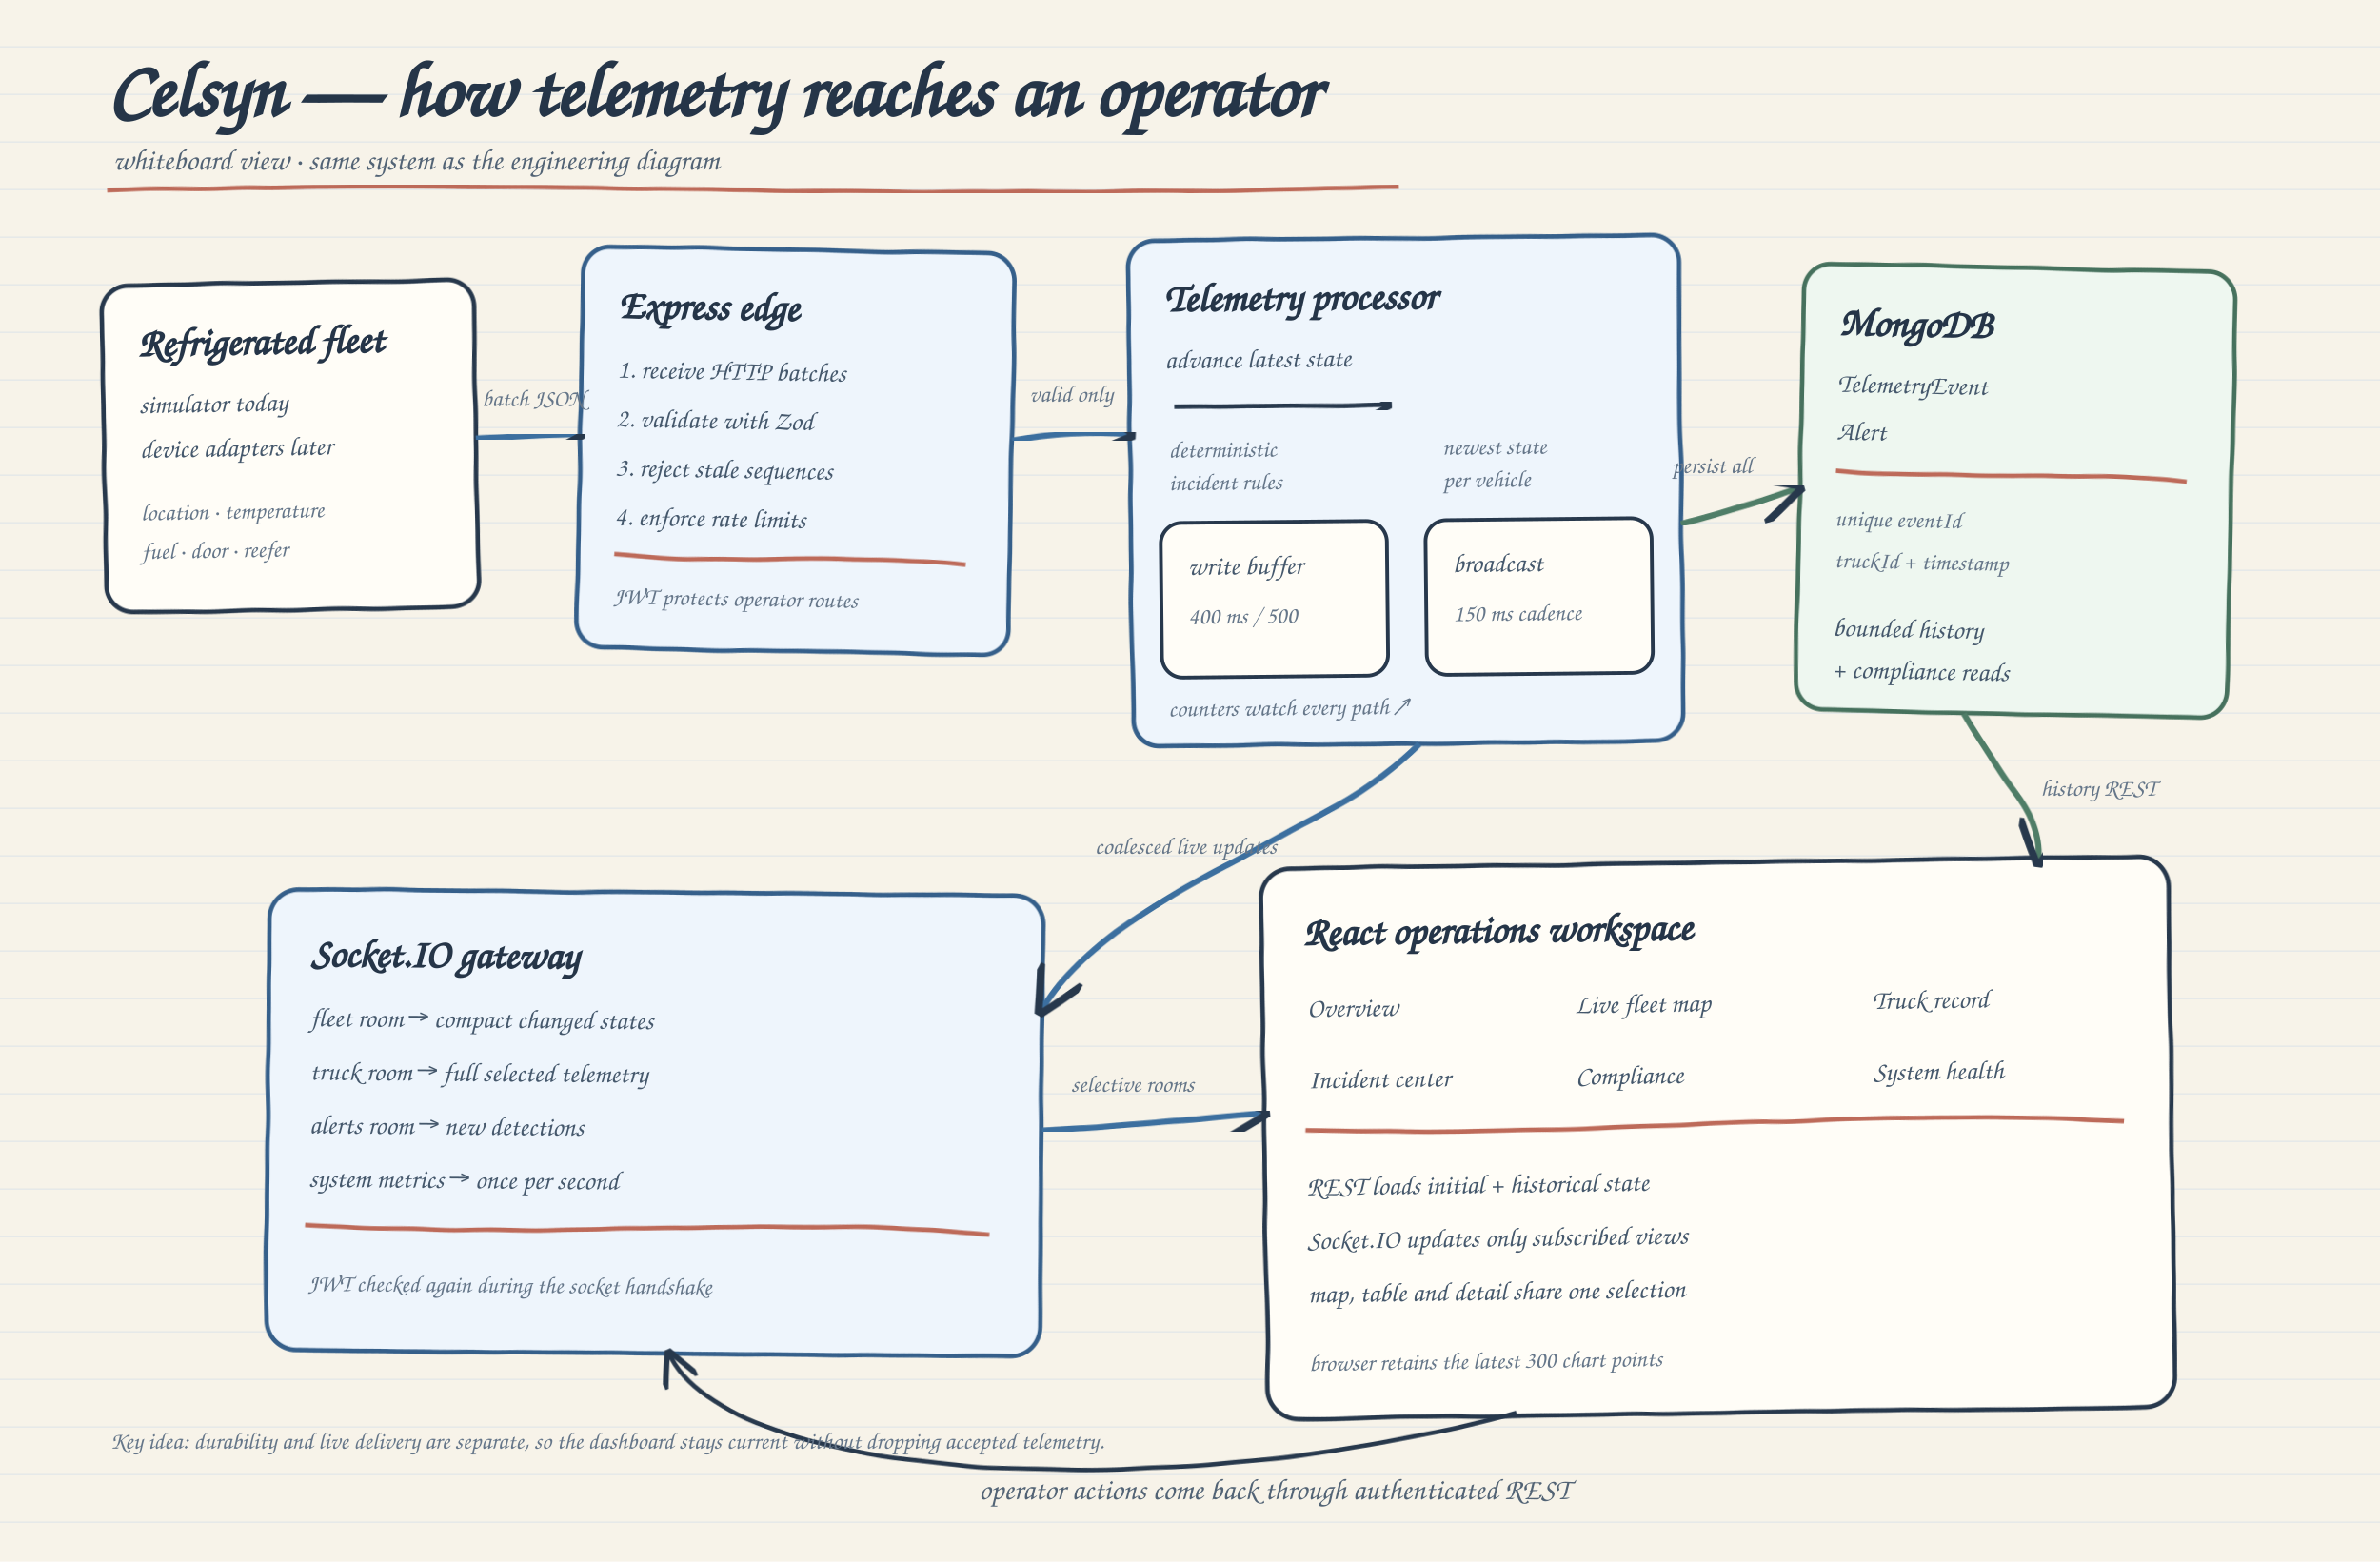
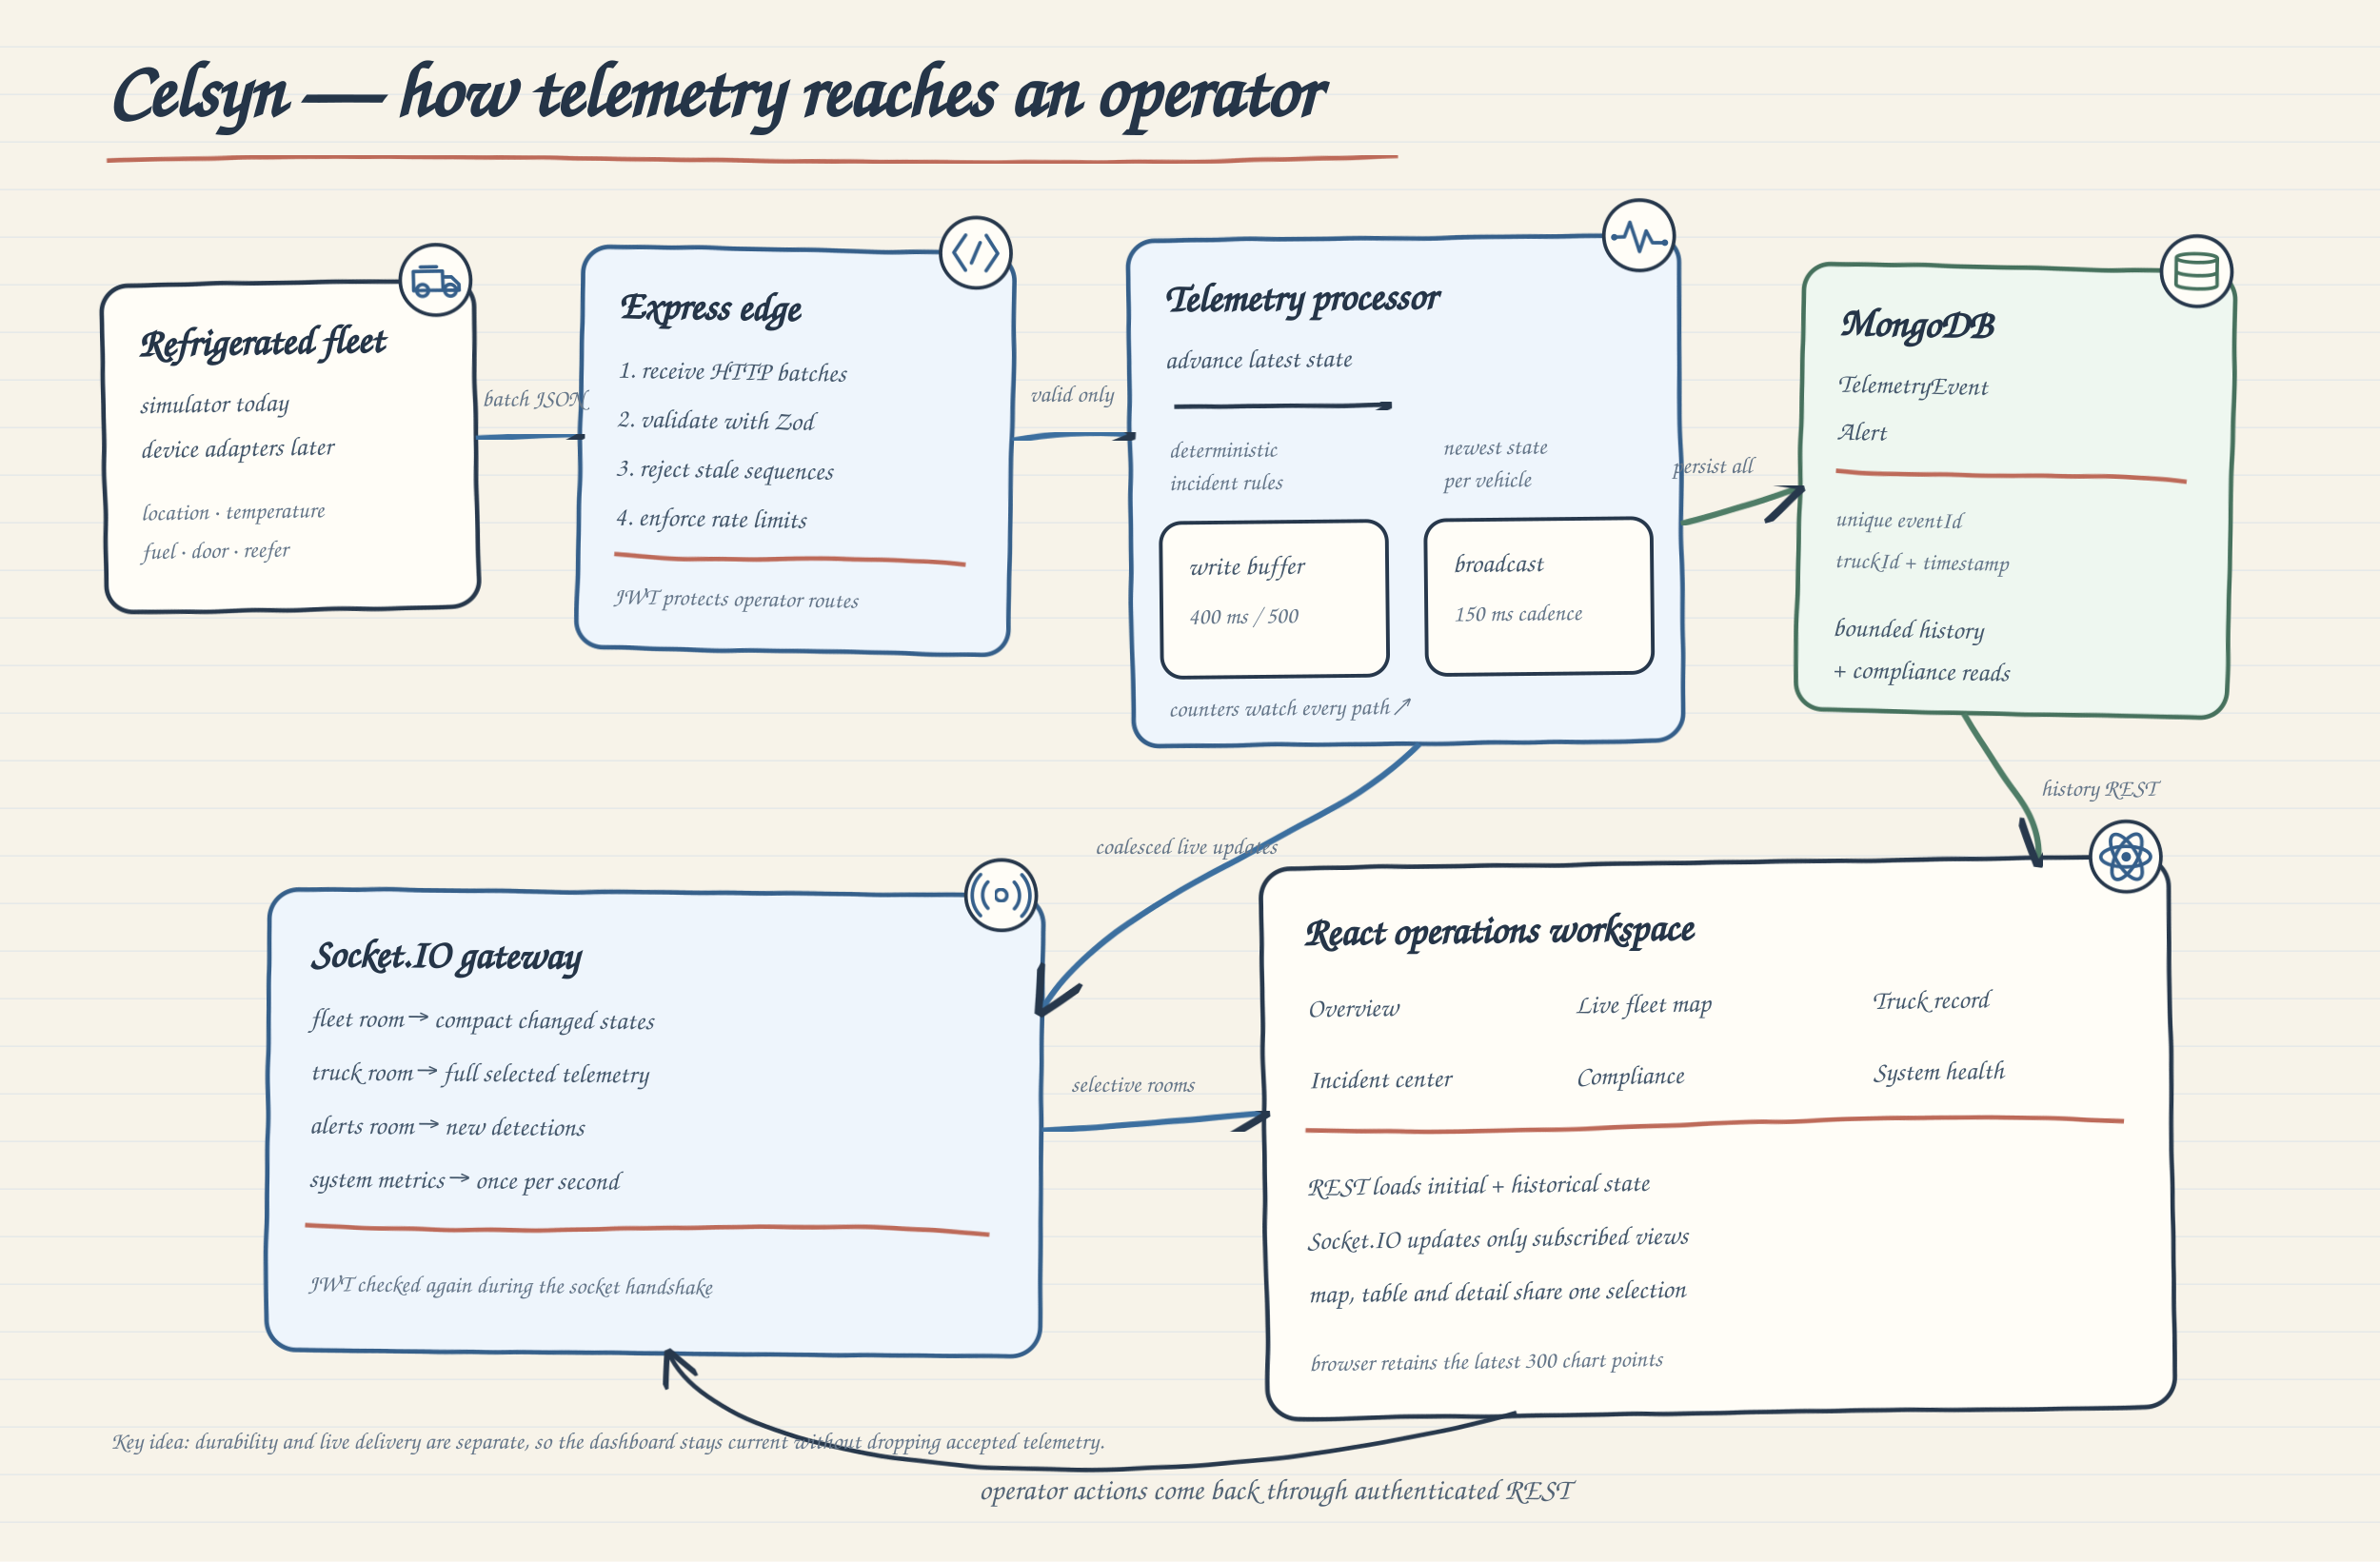
<svg xmlns="http://www.w3.org/2000/svg" width="1600" height="1050" viewBox="0 0 1600 1050" role="img" aria-labelledby="title description">
  <defs>
    <pattern id="paper" width="32" height="32" patternUnits="userSpaceOnUse">
      <rect width="32" height="32" fill="#f7f3e9" />
      <path d="M0 31.5H32" stroke="#d9e2e8" stroke-width="1" opacity=".58" />
    </pattern>
    <filter id="rough" x="-5%" y="-5%" width="110%" height="110%">
      <feTurbulence type="fractalNoise" baseFrequency=".018" numOctaves="2" seed="8" result="noise" />
      <feDisplacementMap in="SourceGraphic" in2="noise" scale="2.2" xChannelSelector="R" yChannelSelector="G" />
    </filter>
    <marker id="pencil-arrow" viewBox="0 0 10 10" refX="9" refY="5" markerWidth="8" markerHeight="8" orient="auto-start-reverse">
      <path d="M 0 0 L 10 5 L 0 10" fill="none" stroke="#27384c" stroke-width="1.6" />
    </marker>
    <style>
      .hand{font-family:'Bradley Hand','Segoe Print','Comic Sans MS',cursive;fill:#253548}
      .title{font-size:52px;font-weight:700}
      .note{font-size:20px;fill:#526375}
      .box{fill:#fffdf7;stroke:#27384c;stroke-width:3;filter:url(#rough)}
      .box-blue{fill:#eef5fc;stroke:#355f8a;stroke-width:3;filter:url(#rough)}
      .box-green{fill:#eef7f0;stroke:#46715d;stroke-width:3;filter:url(#rough)}
      .box-title{font-size:27px;font-weight:700}
      .box-copy{font-size:18px;fill:#45586c}
      .tiny{font-size:16px;fill:#657689}
      .arrow{fill:none;stroke:#27384c;stroke-width:3;marker-end:url(#pencil-arrow);filter:url(#rough)}
      .arrow-blue{fill:none;stroke:#3c6f9f;stroke-width:4;marker-end:url(#pencil-arrow);filter:url(#rough)}
      .arrow-green{fill:none;stroke:#4f7d67;stroke-width:4;marker-end:url(#pencil-arrow);filter:url(#rough)}
      .scribble{fill:none;stroke:#bd6a59;stroke-width:3;filter:url(#rough)}
+       .symbol-badge{fill:#fffdf7;stroke:#27384c;stroke-width:2.4;filter:url(#rough)}
+       .symbol{fill:none;stroke:#355f8a;stroke-width:2.4;stroke-linecap:round;stroke-linejoin:round;filter:url(#rough)}
+       .symbol-green{fill:none;stroke:#46715d;stroke-width:2.4;stroke-linecap:round;stroke-linejoin:round;filter:url(#rough)}
+       .symbol-dot{fill:#355f8a;stroke:none}
    </style>
  </defs>
  <rect width="1600" height="1050" fill="url(#paper)" />
  <text x="72" y="78" class="hand title">Celsyn — how telemetry reaches an operator</text>
-   <text x="76" y="114" class="hand note">whiteboard view · same system as the engineering diagram</text>
-   <path class="scribble" d="M72 128 C340 119 600 137 940 125" />
+   <path class="scribble" d="M72 108 C340 99 600 117 940 105" />
  <g transform="translate(70 190) rotate(-1 130 110)">
    <rect class="box" width="250" height="220" rx="18" />
+     <g transform="translate(201 -24)">
+       <circle class="symbol-badge" cx="24" cy="24" r="24" />
+       <path class="symbol" d="M9 18h20v13H9z M29 22h6l5 5v4H29z M14 15h11 M15 35a4 4 0 1 0 0-8 4 4 0 0 0 0 8z M34 35a4 4 0 1 0 0-8 4 4 0 0 0 0 8z" />
+     </g>
    <text x="24" y="48" class="hand box-title">Refrigerated fleet</text>
    <text x="24" y="86" class="hand box-copy">simulator today</text>
    <text x="24" y="116" class="hand box-copy">device adapters later</text>
    <text x="24" y="158" class="hand tiny">location · temperature</text>
    <text x="24" y="184" class="hand tiny">fuel · door · reefer</text>
  </g>
  <g transform="translate(390 168) rotate(1 145 135)">
    <rect class="box-blue" width="290" height="270" rx="18" />
+     <g transform="translate(240 -24)">
+       <circle class="symbol-badge" cx="24" cy="24" r="24" />
+       <path class="symbol" d="M17 12 9 24l8 12 M31 12l8 12-8 12 M21 31l6-14" />
+     </g>
    <text x="24" y="48" class="hand box-title">Express edge</text>
    <text x="24" y="88" class="hand box-copy">1. receive HTTP batches</text>
    <text x="24" y="121" class="hand box-copy">2. validate with Zod</text>
    <text x="24" y="154" class="hand box-copy">3. reject stale sequences</text>
    <text x="24" y="187" class="hand box-copy">4. enforce rate limits</text>
    <path class="scribble" d="M24 207 C112 213 186 202 260 210" />
    <text x="24" y="240" class="hand tiny">JWT protects operator routes</text>
  </g>
  <g transform="translate(760 160) rotate(-.6 185 170)">
    <rect class="box-blue" width="370" height="340" rx="18" />
+     <g transform="translate(320 -24)">
+       <circle class="symbol-badge" cx="24" cy="24" r="24" />
+       <path class="symbol" d="M7 25h7l4-10 6 20 5-14 4 8h8" />
+       <circle class="symbol-dot" cx="7" cy="25" r="2.2" />
+       <circle class="symbol-dot" cx="41" cy="29" r="2.2" />
+     </g>
    <text x="24" y="48" class="hand box-title">Telemetry processor</text>
    <text x="24" y="86" class="hand box-copy">advance latest state</text>
    <path class="arrow" d="M30 112 C110 112 116 112 174 112" />
    <text x="26" y="146" class="hand tiny">deterministic</text>
    <text x="26" y="168" class="hand tiny">incident rules</text>
    <text x="210" y="146" class="hand tiny">newest state</text>
    <text x="210" y="168" class="hand tiny">per vehicle</text>
    <rect x="20" y="190" width="152" height="104" rx="14" fill="#fffdf7" stroke="#27384c" stroke-width="2.5" />
    <text x="38" y="225" class="hand box-copy">write buffer</text>
    <text x="38" y="258" class="hand tiny">400 ms / 500</text>
    <rect x="198" y="190" width="152" height="104" rx="14" fill="#fffdf7" stroke="#27384c" stroke-width="2.5" />
    <text x="216" y="225" class="hand box-copy">broadcast</text>
    <text x="216" y="258" class="hand tiny">150 ms cadence</text>
    <text x="24" y="320" class="hand tiny">counters watch every path ↗</text>
  </g>
  <g transform="translate(1210 180) rotate(1.2 145 150)">
    <rect class="box-green" width="290" height="300" rx="18" />
+     <g transform="translate(240 -24)">
+       <circle class="symbol-badge" cx="24" cy="24" r="24" />
+       <path class="symbol-green" d="M10 15c0-4 28-4 28 0v18c0 4-28 4-28 0z M10 15c0 4 28 4 28 0 M10 24c0 4 28 4 28 0 M10 33c0 4 28 4 28 0" />
+     </g>
    <text x="24" y="48" class="hand box-title">MongoDB</text>
    <text x="24" y="86" class="hand box-copy">TelemetryEvent</text>
    <text x="24" y="118" class="hand box-copy">Alert</text>
    <path class="scribble" d="M24 139 C112 144 190 134 260 142" />
    <text x="24" y="176" class="hand tiny">unique eventId</text>
    <text x="24" y="204" class="hand tiny">truckId + timestamp</text>
    <text x="24" y="250" class="hand box-copy">bounded history</text>
    <text x="24" y="278" class="hand box-copy">+ compliance reads</text>
  </g>
  <path class="arrow-blue" d="M320 295 C342 294 364 292 390 292" />
  <text x="324" y="273" class="hand tiny">batch JSON</text>
  <path class="arrow-blue" d="M680 296 C708 292 732 290 760 292" />
  <text x="692" y="270" class="hand tiny">valid only</text>
  <path class="arrow-green" d="M1130 352 C1160 345 1182 336 1210 328" />
  <text x="1124" y="318" class="hand tiny">persist all</text>
  <g transform="translate(180 600) rotate(.5 260 155)">
    <rect class="box-blue" width="520" height="310" rx="20" />
+     <g transform="translate(468 -24)">
+       <circle class="symbol-badge" cx="24" cy="24" r="24" />
+       <circle class="symbol" cx="24" cy="24" r="4" />
+       <path class="symbol" d="M15 15a13 13 0 0 0 0 18 M33 15a13 13 0 0 1 0 18 M10 10a20 20 0 0 0 0 28 M38 10a20 20 0 0 1 0 28" />
+     </g>
    <text x="28" y="52" class="hand box-title">Socket.IO gateway</text>
    <text x="28" y="92" class="hand box-copy">fleet room → compact changed states</text>
    <text x="28" y="128" class="hand box-copy">truck room → full selected telemetry</text>
    <text x="28" y="164" class="hand box-copy">alerts room → new detections</text>
    <text x="28" y="200" class="hand box-copy">system metrics → once per second</text>
    <path class="scribble" d="M26 226 C214 234 350 216 486 228" />
    <text x="28" y="270" class="hand tiny">JWT checked again during the socket handshake</text>
  </g>
  <g transform="translate(850 580) rotate(-.8 300 185)">
    <rect class="box" width="610" height="370" rx="20" />
+     <g transform="translate(558 -24)">
+       <circle class="symbol-badge" cx="24" cy="24" r="24" />
+       <ellipse class="symbol" cx="24" cy="24" rx="17" ry="7" />
+       <ellipse class="symbol" cx="24" cy="24" rx="17" ry="7" transform="rotate(60 24 24)" />
+       <ellipse class="symbol" cx="24" cy="24" rx="17" ry="7" transform="rotate(120 24 24)" />
+       <circle class="symbol-dot" cx="24" cy="24" r="3.2" />
+     </g>
    <text x="28" y="52" class="hand box-title">React operations workspace</text>
    <text x="30" y="100" class="hand box-copy">Overview</text>
    <text x="210" y="100" class="hand box-copy">Live fleet map</text>
    <text x="410" y="100" class="hand box-copy">Truck record</text>
    <text x="30" y="148" class="hand box-copy">Incident center</text>
    <text x="210" y="148" class="hand box-copy">Compliance</text>
    <text x="410" y="148" class="hand box-copy">System health</text>
    <path class="scribble" d="M28 176 C206 185 396 165 578 178" />
    <text x="28" y="220" class="hand box-copy">REST loads initial + historical state</text>
    <text x="28" y="256" class="hand box-copy">Socket.IO updates only subscribed views</text>
    <text x="28" y="292" class="hand box-copy">map, table and detail share one selection</text>
    <text x="28" y="338" class="hand tiny">browser retains the latest 300 chart points</text>
  </g>
  <path class="arrow-blue" d="M954 500 C900 560 744 600 700 680" />
  <text x="736" y="574" class="hand tiny">coalesced live updates</text>
  <path class="arrow-blue" d="M700 760 C750 758 800 752 850 748" />
  <text x="720" y="734" class="hand tiny">selective rooms</text>
  <path class="arrow-green" d="M1320 480 C1350 530 1374 548 1370 580" />
  <text x="1372" y="535" class="hand tiny">history REST</text>
  <path class="arrow" d="M1020 950 C780 1014 488 996 450 910" />
  <text x="658" y="1008" class="hand note">operator actions come back through authenticated REST</text>
  <g transform="translate(74 974)">
    <text class="hand tiny">Key idea: durability and live delivery are separate, so the dashboard stays current without dropping accepted telemetry.</text>
  </g>
</svg>
